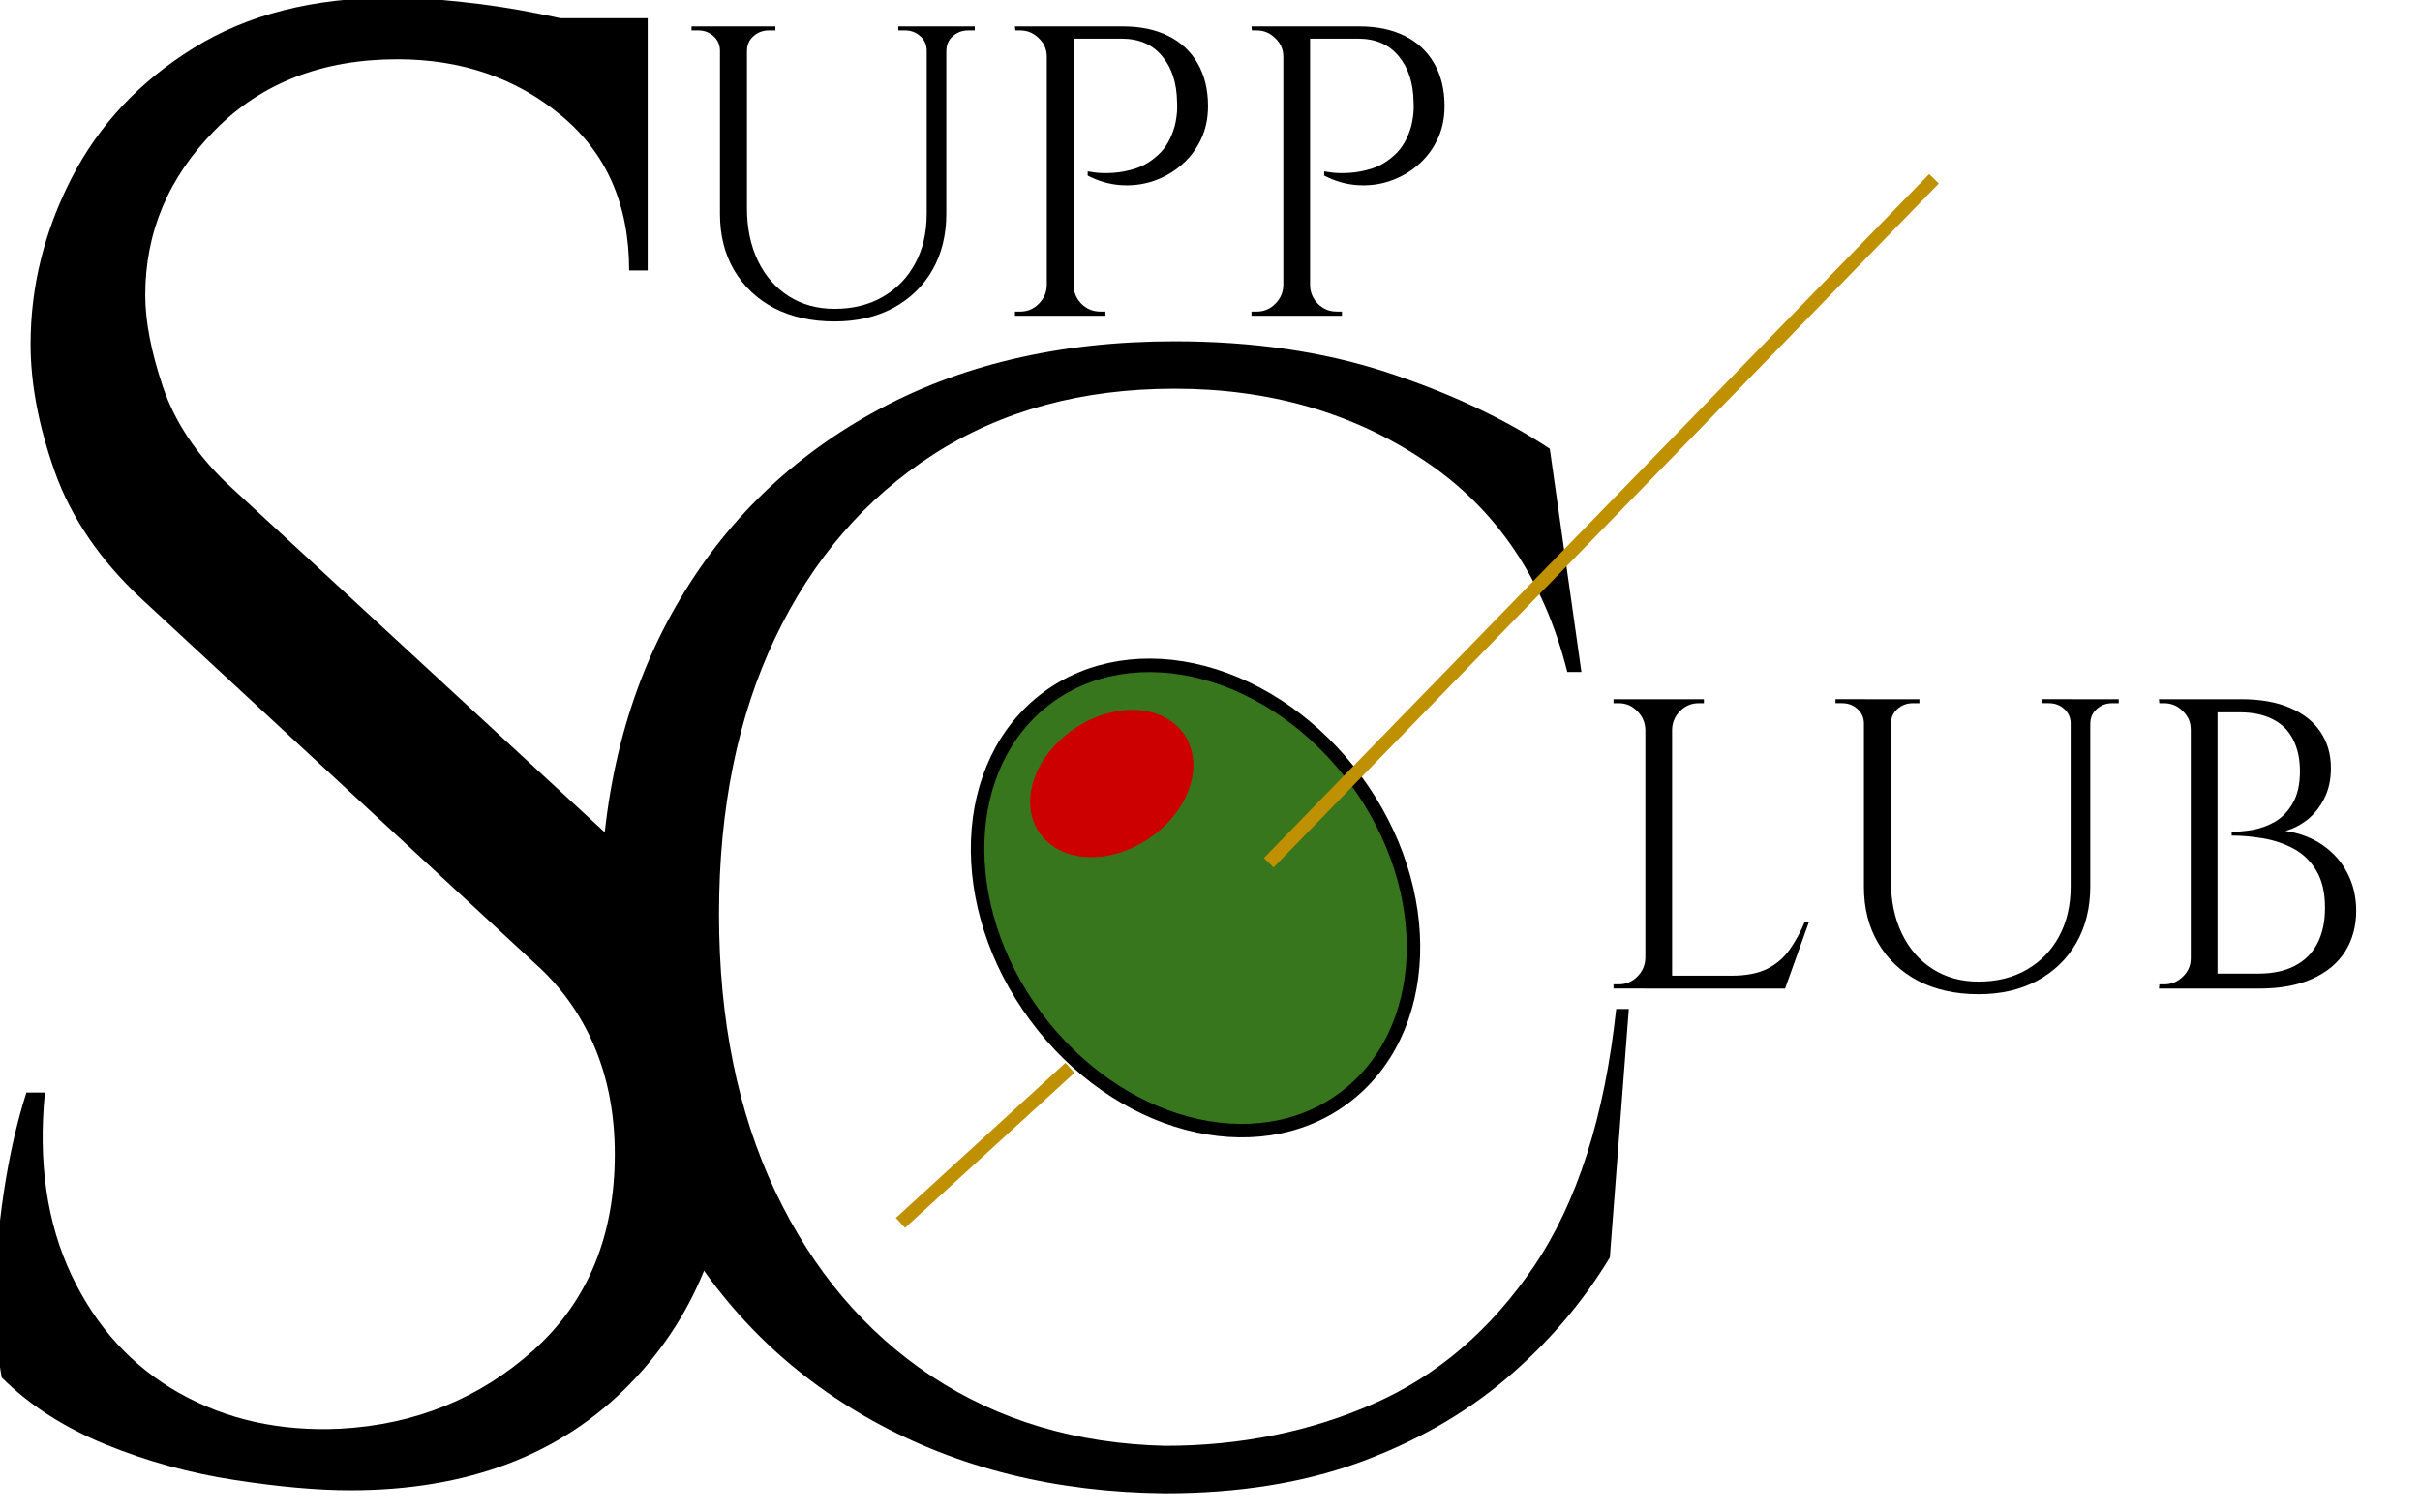
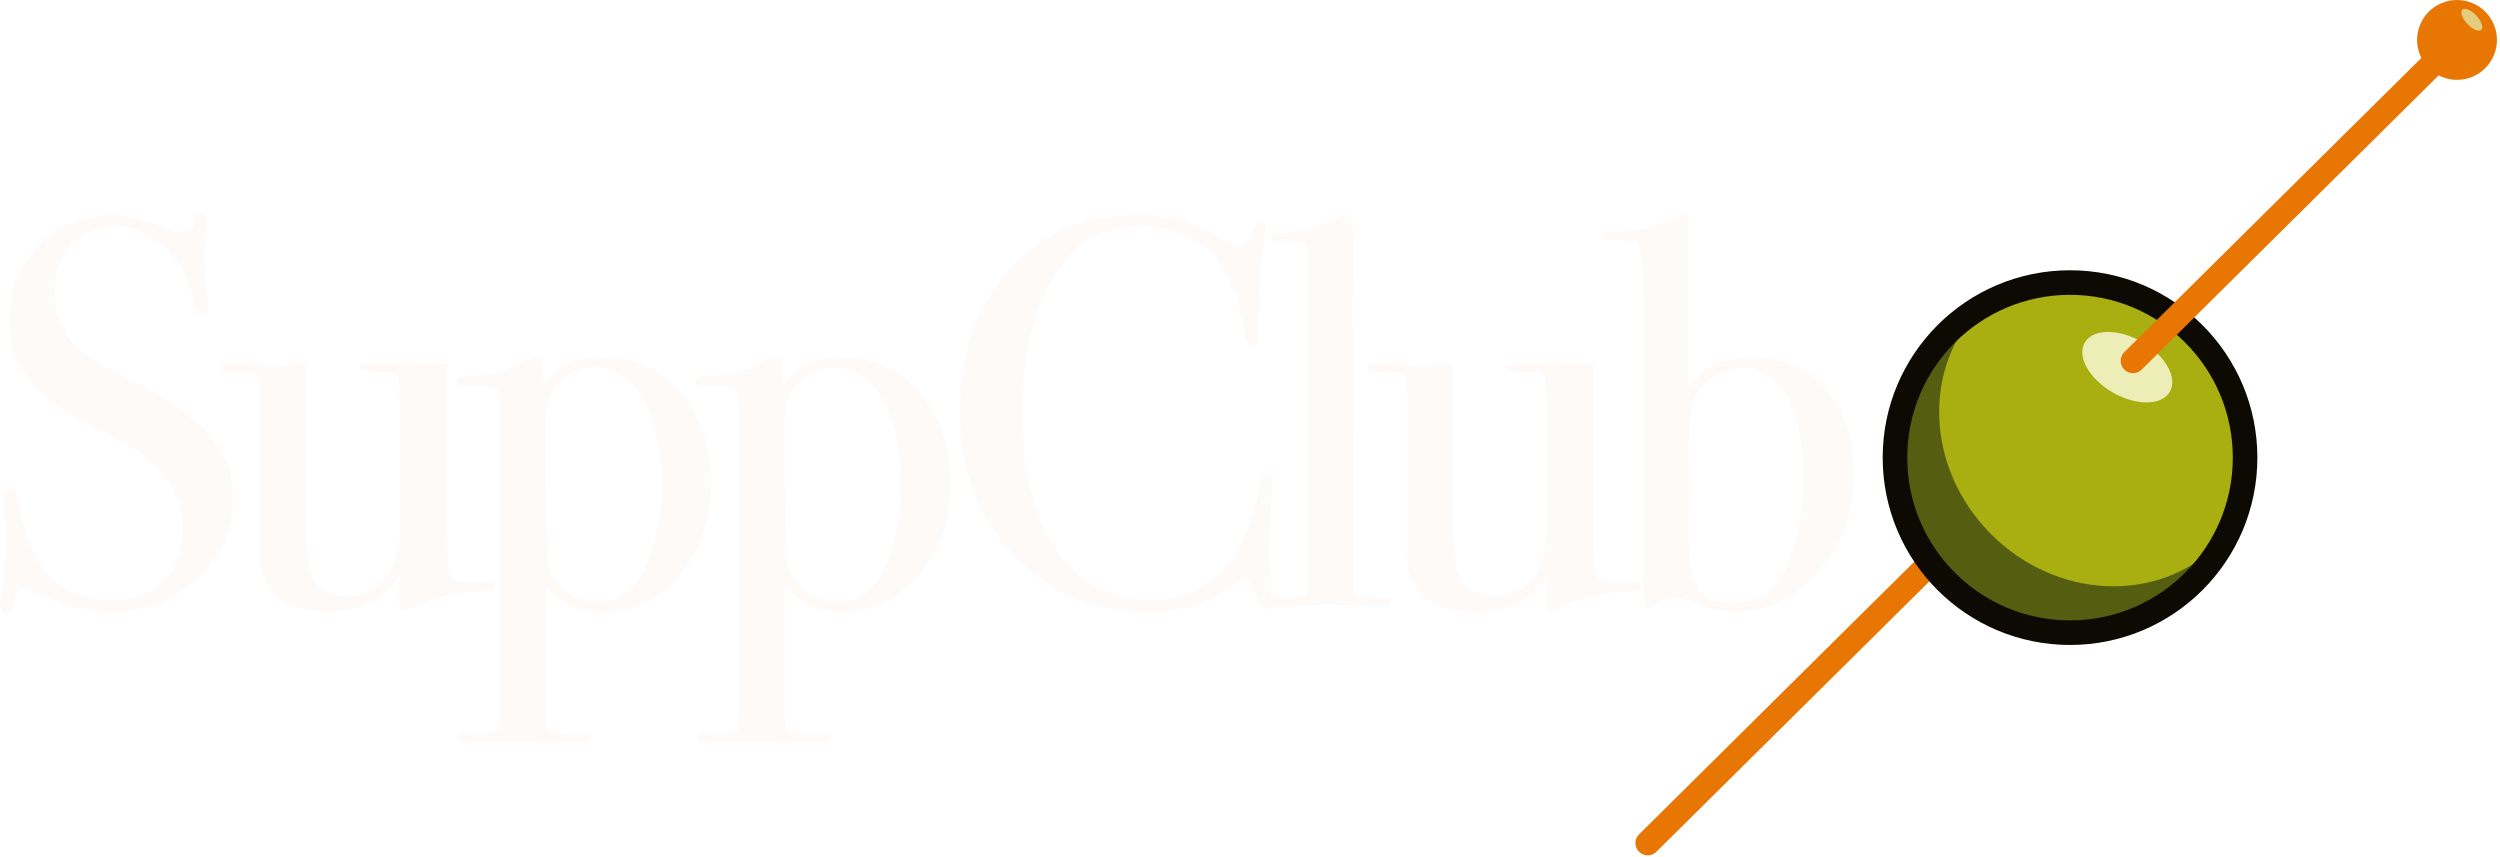
- <svg xmlns="http://www.w3.org/2000/svg" version="1.1" viewBox="0.0 0.0 179.415 112.076" fill="none" stroke="none" stroke-linecap="square" stroke-miterlimit="10">
-   <clipPath id="p.0">
-     <path d="m0 0l179.415 0l0 112.076l-179.415 0l0 -112.076z" clip-rule="nonzero" />
-   </clipPath>
-   <g clip-path="url(#p.0)">
-     <path fill="#000000" fill-opacity="0.0" d="m0 0l179.415 0l0 112.076l-179.415 0z" fill-rule="evenodd" />
-     <path fill="#000000" fill-opacity="0.0" d="m28.46 -12.569l130.394 0l0 161.606l-130.394 0z" fill-rule="evenodd" />
-     <path fill="#000000" d="m120.757 74.805l-1.406 18.422q-3.047 5.047 -7.688 8.984q-4.625 3.922 -10.906 6.219q-6.281 2.281 -14.375 2.281q-12.203 -0.109 -21.703 -5.391q-9.5 -5.281 -14.844 -14.844q-5.328 -9.562 -5.328 -22.594q0 -12.781 5.266 -22.344q5.281 -9.562 14.844 -14.891q9.562 -5.344 22.469 -5.344q8.688 0 15.672 2.281q6.984 2.281 12.141 5.687l2.344 16.547l-1.047 0q-2.594 -10.328 -10.578 -15.656q-7.969 -5.344 -18.531 -5.344q-10.312 0 -17.891 4.875q-7.562 4.859 -11.734 13.609q-4.156 8.734 -4.156 20.469q0 11.734 4.156 20.531q4.172 8.797 11.609 13.734q7.453 4.922 17.312 5.156q8.328 0 15.422 -3.109q7.109 -3.109 11.922 -10.203q4.812 -7.109 6.094 -19.078l0.938 0z" fill-rule="nonzero" />
-     <path fill="#000000" fill-opacity="0.0" d="m-18.139 -46.556l48.0 0l0 203.622l-48.0 0z" fill-rule="evenodd" />
-     <path fill="#000000" d="m29.018 -0.168q2.422 0 5.234 0.312q2.812 0.297 5.469 0.828q2.672 0.531 4.875 1.062q2.203 0.531 3.422 1.141l0 16.875l-1.375 0q0 -7.297 -5.016 -11.469q-5.016 -4.188 -12.156 -4.188q-8.359 0 -13.531 5.25q-5.172 5.234 -5.172 12.234q0 2.891 1.297 6.766q1.297 3.875 4.781 7.219l29.953 27.656q4.562 4.266 6.078 9.125q1.516 4.859 1.516 9.422q0 12.609 -7.672 20.516q-7.672 7.906 -20.75 7.906q-3.641 0 -8.594 -0.766q-4.937 -0.75 -9.578 -2.641q-4.625 -1.906 -7.672 -4.953q-0.453 -2.422 -0.453 -6.062q0 -3.656 0.609 -7.688q0.609 -4.031 1.672 -7.375l1.375 0q-0.766 7.75 1.969 13.531q2.734 5.766 7.969 8.734q5.25 2.969 11.953 2.656q8.359 -0.453 14.359 -5.844q6.0 -5.406 6.0 -14.516q0 -4.406 -1.516 -7.984q-1.516 -3.578 -4.406 -6.156l-29.188 -27.047q-4.563 -4.266 -6.391 -9.359q-1.812 -5.094 -1.812 -9.5q0 -6.375 3.031 -12.297q3.047 -5.938 9.047 -9.656q6 -3.734 14.672 -3.734zm19.0 1.516l0 3.203l-11.562 0l0 -3.203l11.562 0z" fill-rule="nonzero" />
-     <path fill="#000000" fill-opacity="0.0" d="m40.738 -15.029l102.646 0l0 56.567l-102.646 0z" fill-rule="evenodd" />
-     <path fill="#000000" d="m55.378 1.957l0 13.484q0 2.203 0.812 3.891q0.812 1.688 2.281 2.625q1.469 0.938 3.406 0.938q2.047 0 3.578 -0.891q1.547 -0.891 2.391 -2.469q0.859 -1.578 0.859 -3.703l0 -13.875l1.453 0l0 13.875q0 2.391 -1.031 4.188q-1.031 1.797 -2.906 2.812q-1.859 1.0 -4.344 1.0q-2.547 0 -4.469 -0.984q-1.906 -1.0 -2.969 -2.797q-1.062 -1.797 -1.062 -4.188l0 -13.906l2.0 0zm-1.906 0l0 1.828l-0.094 0q0 -0.672 -0.469 -1.094q-0.469 -0.438 -1.156 -0.438q0 0 -0.25 0q-0.234 0 -0.234 0l0 -0.297l2.203 0zm4.016 0l0 0.297q0 0 -0.25 0q-0.234 0 -0.234 0q-0.672 0 -1.156 0.438q-0.469 0.422 -0.469 1.094l-0.062 0l0 -1.828l2.172 0zm11.312 0l0 1.828l-0.094 0q0 -0.672 -0.469 -1.094q-0.469 -0.438 -1.156 -0.438q0 0 -0.25 0q-0.234 0 -0.234 0l0 -0.297l2.203 0zm3.469 0l0 0.297q0 0 -0.25 0q-0.234 0 -0.234 0q-0.672 0 -1.156 0.438q-0.469 0.422 -0.469 1.094l-0.062 0l0 -1.828l2.172 0zm6.932 0l4.047 0q1.953 0 3.359 0.703q1.422 0.703 2.188 2.047q0.766 1.328 0.766 3.156q0 1.422 -0.562 2.547q-0.547 1.109 -1.469 1.875q-0.906 0.766 -2.078 1.156q-1.156 0.375 -2.406 0.281q-1.234 -0.094 -2.406 -0.703l0 -0.312q0 0 0.516 0.078q0.531 0.078 1.344 0.031q0.812 -0.047 1.703 -0.328q0.906 -0.297 1.688 -1.031q0.797 -0.734 1.188 -2.062q0.094 -0.328 0.156 -0.828q0.062 -0.516 0.031 -1.0q-0.031 -2.125 -1.109 -3.406q-1.062 -1.297 -3.031 -1.297l-3.625 0q0 0 -0.078 -0.219q-0.062 -0.234 -0.141 -0.453q-0.078 -0.234 -0.078 -0.234zm0.391 0l0 21.453l-1.984 0l0 -21.453l1.984 0zm-1.891 19.219l0 2.234l-2.453 0l0 -0.312q0 0 0.188 0q0.203 0 0.203 0q0.797 0 1.359 -0.562q0.578 -0.562 0.609 -1.359l0.094 0zm0 -16.984l-0.094 0q0 -0.797 -0.594 -1.359q-0.578 -0.578 -1.375 -0.578q0 0 -0.188 0q-0.172 0 -0.172 0l-0.031 -0.297l2.453 0l0 2.234zm1.797 16.984l0.094 0q0.031 0.797 0.594 1.359q0.578 0.562 1.375 0.562q0 0 0.188 0q0.203 0 0.203 0l0 0.312l-2.453 0l0 -2.234zm17.238 -19.219l4.047 0q1.953 0 3.359 0.703q1.422 0.703 2.188 2.047q0.766 1.328 0.766 3.156q0 1.422 -0.562 2.547q-0.547 1.109 -1.469 1.875q-0.906 0.766 -2.078 1.156q-1.156 0.375 -2.406 0.281q-1.234 -0.094 -2.406 -0.703l0 -0.312q0 0 0.516 0.078q0.531 0.078 1.344 0.031q0.812 -0.047 1.703 -0.328q0.906 -0.297 1.688 -1.031q0.797 -0.734 1.188 -2.062q0.094 -0.328 0.156 -0.828q0.062 -0.516 0.031 -1.0q-0.031 -2.125 -1.109 -3.406q-1.062 -1.297 -3.031 -1.297l-3.625 0q0 0 -0.078 -0.219q-0.062 -0.234 -0.141 -0.453q-0.078 -0.234 -0.078 -0.234zm0.391 0l0 21.453l-1.984 0l0 -21.453l1.984 0zm-1.891 19.219l0 2.234l-2.453 0l0 -0.312q0 0 0.188 0q0.203 0 0.203 0q0.797 0 1.359 -0.562q0.578 -0.562 0.609 -1.359l0.094 0zm0 -16.984l-0.094 0q0 -0.797 -0.594 -1.359q-0.578 -0.578 -1.375 -0.578q0 0 -0.188 0q-0.172 0 -0.172 0l-0.031 -0.297l2.453 0l0 2.234zm1.797 16.984l0.094 0q0.031 0.797 0.594 1.359q0.578 0.562 1.375 0.562q0 0 0.188 0q0.203 0 0.203 0l0 0.312l-2.453 0l0 -2.234z" fill-rule="nonzero" />
-     <path fill="#000000" fill-opacity="0.0" d="m108.779 34.85l112.315 0l0 56.567l-112.315 0z" fill-rule="evenodd" />
-     <path fill="#000000" d="m123.967 51.837l0 21.453l-1.984 0l0 -21.453l1.984 0zm8.281 20.5l0 0.953l-8.375 0l0 -0.953l8.375 0zm1.875 -4.016l-1.781 4.969l-5.094 0l1.109 -0.953q1.625 0 2.641 -0.5q1.031 -0.516 1.672 -1.422q0.656 -0.922 1.141 -2.094l0.312 0zm-12.047 2.734l0 2.234l-2.453 0l0 -0.312q0 0 0.188 0q0.203 0 0.203 0q0.797 0 1.359 -0.562q0.578 -0.562 0.609 -1.359l0.094 0zm0 -16.984l-0.094 0q-0.031 -0.797 -0.609 -1.359q-0.562 -0.578 -1.359 -0.578q0 0 -0.203 0q-0.188 0 -0.188 0l0 -0.297l2.453 0l0 2.234zm1.797 0l0 -2.234l2.453 0l0 0.297q-0.031 0 -0.219 0q-0.172 0 -0.172 0q-0.797 0 -1.375 0.578q-0.562 0.562 -0.594 1.359l-0.094 0zm16.316 -2.234l0 13.484q0 2.203 0.812 3.891q0.812 1.688 2.281 2.625q1.469 0.938 3.406 0.938q2.047 0 3.578 -0.891q1.547 -0.891 2.391 -2.469q0.859 -1.578 0.859 -3.703l0 -13.875l1.453 0l0 13.875q0 2.391 -1.031 4.188q-1.031 1.797 -2.906 2.812q-1.859 1.0 -4.344 1.0q-2.547 0 -4.469 -0.984q-1.906 -1.0 -2.969 -2.797q-1.062 -1.797 -1.062 -4.188l0 -13.906l2.0 0zm-1.906 0l0 1.828l-0.094 0q0 -0.672 -0.469 -1.094q-0.469 -0.438 -1.156 -0.438q0 0 -0.25 0q-0.234 0 -0.234 0l0 -0.297l2.203 0zm4.016 0l0 0.297q0 0 -0.25 0q-0.234 0 -0.234 0q-0.672 0 -1.156 0.438q-0.469 0.422 -0.469 1.094l-0.062 0l0 -1.828l2.172 0zm11.312 0l0 1.828l-0.094 0q0 -0.672 -0.469 -1.094q-0.469 -0.438 -1.156 -0.438q0 0 -0.25 0q-0.234 0 -0.234 0l0 -0.297l2.203 0zm3.469 0l0 0.297q0 0 -0.25 0q-0.234 0 -0.234 0q-0.672 0 -1.156 0.438q-0.469 0.422 -0.469 1.094l-0.062 0l0 -1.828l2.172 0zm5.823 0l3.25 0q2.141 0 3.625 0.641q1.5 0.641 2.266 1.797q0.766 1.141 0.766 2.672q0 1.297 -0.5 2.266q-0.484 0.953 -1.25 1.562q-0.766 0.594 -1.625 0.828q1.625 0.25 2.797 1.078q1.188 0.828 1.812 2.078q0.641 1.234 0.641 2.766q0 1.719 -0.828 3.031q-0.828 1.297 -2.438 2.016q-1.609 0.719 -3.891 0.719l-3.391 0q0 0 0.016 -0.266q0.016 -0.281 0.016 -0.562q0 -0.281 0 -0.281l3.25 0q1.594 0 2.688 -0.562q1.109 -0.562 1.688 -1.656q0.578 -1.109 0.578 -2.656q0 -1.703 -0.656 -2.781q-0.656 -1.078 -1.703 -1.625q-1.031 -0.547 -2.25 -0.75q-1.203 -0.203 -2.312 -0.203l0 -0.281q0.703 0 1.562 -0.141q0.859 -0.156 1.656 -0.609q0.797 -0.469 1.312 -1.375q0.531 -0.906 0.531 -2.375q0 -1.375 -0.516 -2.359q-0.5 -0.984 -1.5 -1.484q-1.0 -0.516 -2.469 -0.516l-2.812 0q0 -0.031 -0.078 -0.25q-0.078 -0.234 -0.156 -0.469q-0.078 -0.25 -0.078 -0.25zm1.5 0l0 21.453l-1.984 0l0 -21.453l1.984 0zm-1.891 19.219l0 2.234l-2.453 0l0.031 -0.312q0.062 0 0.188 0q0.141 0 0.172 0q0.797 0 1.375 -0.562q0.594 -0.562 0.594 -1.359l0.094 0zm0 -16.984l-0.094 0q0 -0.797 -0.594 -1.359q-0.578 -0.578 -1.375 -0.578q-0.031 0 -0.172 0q-0.125 0 -0.188 0l-0.031 -0.297l2.453 0l0 2.234z" fill-rule="nonzero" />
-     <path fill="#38761d" d="m76.776 75.347l0 0c-6.062 -8.202 -5.667 -18.778 0.882 -23.622l0 0c3.145 -2.326 7.318 -2.993 11.6 -1.853c4.282 1.14 8.324 3.993 11.235 7.932l0 0c6.062 8.202 5.667 18.778 -0.882 23.622l0 0c-6.549 4.844 -16.773 2.123 -22.835 -6.079z" fill-rule="evenodd" />
-     <path stroke="#000000" stroke-width="1.0" stroke-linejoin="round" stroke-linecap="butt" d="m76.776 75.347l0 0c-6.062 -8.202 -5.667 -18.778 0.882 -23.622l0 0c3.145 -2.326 7.318 -2.993 11.6 -1.853c4.282 1.14 8.324 3.993 11.235 7.932l0 0c6.062 8.202 5.667 18.778 -0.882 23.622l0 0c-6.549 4.844 -16.773 2.123 -22.835 -6.079z" fill-rule="evenodd" />
-     <path fill="#cc0000" d="m84.912 61.742l0 0c-2.74 1.853 -6.075 1.719 -7.449 -0.299l0 0c-0.66 -0.969 -0.77 -2.252 -0.306 -3.566c0.464 -1.314 1.463 -2.552 2.779 -3.442l0 0c2.74 -1.853 6.075 -1.719 7.449 0.299l0 0c1.374 2.018 0.267 5.155 -2.472 7.008z" fill-rule="evenodd" />
-     <path stroke="#cc0000" stroke-width="1.0" stroke-linejoin="round" stroke-linecap="butt" d="m84.912 61.742l0 0c-2.74 1.853 -6.075 1.719 -7.449 -0.299l0 0c-0.66 -0.969 -0.77 -2.252 -0.306 -3.566c0.464 -1.314 1.463 -2.552 2.779 -3.442l0 0c2.74 -1.853 6.075 -1.719 7.449 0.299l0 0c1.374 2.018 0.267 5.155 -2.472 7.008z" fill-rule="evenodd" />
-     <path fill="#000000" fill-opacity="0.0" d="m94.06 63.963l49.323 -50.709" fill-rule="evenodd" />
-     <path stroke="#bf9000" stroke-width="1.0" stroke-linejoin="round" stroke-linecap="butt" d="m94.06 63.963l49.323 -50.709" fill-rule="evenodd" />
-     <path fill="#000000" fill-opacity="0.0" d="m79.324 79.167l-12.567 11.496" fill-rule="evenodd" />
-     <path stroke="#bf9000" stroke-width="1.0" stroke-linejoin="round" stroke-linecap="butt" d="m79.324 79.167l-12.567 11.496" fill-rule="evenodd" />
+ <svg xmlns="http://www.w3.org/2000/svg" viewBox="0 0 814 279" version="1.1">
+   <g id="SuppClub---Colors-+-Logo-+-Explore" stroke="none" stroke-width="1" fill="none" fill-rule="evenodd">
+     <g id="SuppClub-logo-Bodoni-type" transform="translate(0.303068, 0)">
+       <line x1="536.197" y1="274.5" x2="642.197" y2="169.5" id="Line" stroke="#E87602" stroke-width="8" stroke-linecap="round" />
+       <circle id="Oval" fill="#A9AF11" cx="673.697" cy="149" r="57" />
+       <ellipse id="Oval" fill="#EDEDB8" transform="translate(692.3427, 119.5532) rotate(30) translate(-692.3427, -119.5532) " cx="692.343" cy="119.553" rx="16" ry="9.5" />
+       <path d="M644.845,100.068 C625.319,119.594 626.744,152.677 648.027,173.961 C669.311,195.244 702.394,196.669 721.92,177.143 C723.069,175.994 724.146,174.798 725.15,173.56 C715.974,192.746 696.384,206 673.697,206 C642.217,206 616.697,180.48 616.697,149 C616.697,127.805 628.266,109.311 645.433,99.49 C645.236,99.681 645.04,99.874 644.845,100.068 Z" id="Combined-Shape" fill="#555D10" />
+       <circle id="Oval" stroke="#0D0A04" stroke-width="8" cx="673.697" cy="149" r="57" />
+       <line x1="694.197" y1="117.5" x2="800.197" y2="12.5" id="Line" stroke="#E87602" stroke-width="8" stroke-linecap="round" />
+       <circle id="Oval" fill="#E87602" cx="799.697" cy="13" r="13" />
+       <ellipse id="Oval" fill="#E4CD7F" transform="translate(804.5352, 6.430808) rotate(-43) translate(-804.5352, -6.430808) " cx="804.535" cy="6.431" rx="2" ry="4.5" />
+       <path d="M75.6,161.9 C75.6,172.22 71.67,181.01 63.81,188.27 C55.95,195.53 46.5,199.16 35.46,199.16 C28.98,199.16 21.24,197.18 12.24,193.22 C9.84,192.14 8.04,191.6 6.84,191.6 C5.4,191.6 4.5,193.34 4.14,196.82 C4.02,198.62 3.24,199.52 1.8,199.52 C0.6,199.52 0,198.8 0,197.36 C0,196.4 0.06,195.68 0.18,195.2 C1.14,187.88 1.62,181.1 1.62,174.86 C1.62,173.66 1.5,170.3 1.26,164.78 C1.14,164.06 1.08,163.1 1.08,161.9 C1.08,160.1 1.8,159.2 3.24,159.2 C4.44,159.2 5.28,160.64 5.76,163.52 C8.88,184.88 19.02,195.56 36.18,195.56 C43.5,195.56 49.17,193.49 53.19,189.35 C57.21,185.21 59.22,179.36 59.22,171.8 C59.22,165.08 57.27,159.35 53.37,154.61 C49.47,149.87 42.78,145.16 33.3,140.48 C21.9,134.84 13.98,129.38 9.54,124.1 C5.1,118.82 2.88,112.28 2.88,104.48 C2.88,94.52 6.09,86.3 12.51,79.82 C18.93,73.34 27.06,70.1 36.9,70.1 C40.98,70.1 46.62,71.48 53.82,74.24 C56.34,75.2 58.2,75.68 59.4,75.68 C60.72,75.68 61.59,75.44 62.01,74.96 C62.43,74.48 62.82,73.22 63.18,71.18 C63.42,69.98 64.08,69.38 65.16,69.38 C66.36,69.38 66.96,70.1 66.96,71.54 C66.96,72.5 66.9,73.22 66.78,73.7 C66.42,76.58 66.24,80.06 66.24,84.14 C66.24,89.9 66.54,94.46 67.14,97.82 L67.32,100.7 C67.44,102.02 66.9,102.68 65.7,102.68 C64.38,102.68 63.48,101.3 63,98.54 C61.68,91.46 58.56,85.55 53.64,80.81 C48.72,76.07 43.2,73.7 37.08,73.7 C31.08,73.7 26.31,75.62 22.77,79.46 C19.23,83.3 17.46,88.52 17.46,95.12 C17.46,102.8 20.04,108.98 25.2,113.66 C28.08,116.3 34.32,120.02 43.92,124.82 C55.2,130.46 63.3,136.19 68.22,142.01 C73.14,147.83 75.6,154.46 75.6,161.9 Z" id="Path" fill="#FDFAF8" fill-rule="nonzero" />
+       <path d="M160.697,190.88 C160.697,191.72 159.377,192.2 156.737,192.32 C147.377,192.92 139.157,194.96 132.077,198.44 C131.597,198.68 131.177,198.8 130.817,198.8 C130.097,198.8 129.737,198.32 129.737,197.36 L129.917,187.28 C124.397,195.2 116.657,199.16 106.697,199.16 C97.817,199.16 91.457,196.58 87.617,191.42 C86.057,189.26 85.127,187.28 84.827,185.48 C84.527,183.68 84.377,178.82 84.377,170.9 L84.377,129.68 C84.377,125.48 84.137,123.02 83.657,122.3 C83.177,121.58 81.557,121.16 78.797,121.04 L76.457,121.22 C73.217,121.46 71.597,120.98 71.597,119.78 C71.597,118.94 72.617,118.52 74.657,118.52 C76.817,118.52 79.937,118.64 84.017,118.88 C86.057,119 87.257,119.06 87.617,119.06 C91.817,119.06 95.717,118.88 99.317,118.52 L99.317,168.74 C99.317,177.98 99.917,184.1 101.117,187.1 C103.037,191.78 106.937,194.12 112.817,194.12 C119.177,194.12 123.857,191.48 126.857,186.2 C129.017,182.36 130.097,176.24 130.097,167.84 L130.097,139.94 C130.097,135.86 130.037,132.8 129.917,130.76 L129.557,124.82 C129.437,123.02 129.047,121.97 128.387,121.67 C127.727,121.37 126.377,121.22 124.337,121.22 C119.297,121.34 116.777,120.8 116.777,119.6 C116.777,118.88 118.037,118.52 120.557,118.52 L122.177,118.52 C123.137,118.64 126.317,118.7 131.717,118.7 C138.917,118.7 143.357,118.64 145.037,118.52 L145.037,168.74 C145.037,177.38 145.217,182.84 145.577,185.12 C145.937,187.4 146.867,188.72 148.367,189.08 C149.867,189.44 153.257,189.62 158.537,189.62 C159.977,189.62 160.697,190.04 160.697,190.88 Z" id="Path" fill="#FDFAF8" fill-rule="nonzero" />
+       <path d="M231.214,157.04 C231.214,169.04 227.824,179.06 221.044,187.1 C214.264,195.14 205.834,199.16 195.754,199.16 C187.834,199.16 181.714,196.28 177.394,190.52 L177.394,232.46 C177.394,235.1 177.484,236.66 177.664,237.14 C177.844,237.62 178.414,238.04 179.374,238.4 C181.174,238.76 184.654,238.94 189.814,238.94 C191.254,238.94 191.974,239.48 191.974,240.56 C191.974,241.4 191.194,241.82 189.634,241.82 L186.214,241.82 C185.374,241.82 183.994,241.82 182.074,241.82 C180.274,241.7 178.714,241.64 177.394,241.64 C176.674,241.64 174.694,241.7 171.454,241.82 C168.094,241.82 165.574,241.82 163.894,241.82 L154.354,241.82 C150.874,241.82 149.134,241.4 149.134,240.56 C149.134,239.48 149.854,238.94 151.294,238.94 L156.694,238.94 C160.174,238.94 162.034,238.16 162.274,236.6 C162.394,235.88 162.454,230.36 162.454,220.04 L162.454,130.4 C162.454,127.04 160.834,125.48 157.594,125.72 C152.794,125.48 150.274,125.36 150.034,125.36 C148.954,125.36 148.414,124.94 148.414,124.1 C148.414,123.02 149.734,122.48 152.374,122.48 C158.974,122.6 164.974,121.04 170.374,117.8 C171.934,116.84 173.134,116.36 173.974,116.36 C174.934,116.36 175.564,116.81 175.864,117.71 C176.164,118.61 176.374,121.34 176.494,125.9 C180.934,119.54 187.294,116.36 195.574,116.36 C206.014,116.36 214.564,120.17 221.224,127.79 C227.884,135.41 231.214,145.16 231.214,157.04 Z M215.194,157.22 C215.194,147.86 213.754,139.88 210.874,133.28 C207.034,124.16 201.094,119.6 193.054,119.6 C188.854,119.6 185.254,121.07 182.254,124.01 C179.254,126.95 177.634,130.52 177.394,134.72 C177.154,140 177.214,151.1 177.574,168.02 C177.694,176.54 177.874,181.67 178.114,183.41 C178.354,185.15 179.134,186.92 180.454,188.72 C183.934,193.64 188.434,196.1 193.954,196.1 C200.194,196.1 204.874,193.46 207.994,188.18 C212.794,180.14 215.194,169.82 215.194,157.22 Z" id="Shape" fill="#FDFAF8" fill-rule="nonzero" />
+       <path d="M309.111,157.04 C309.111,169.04 305.721,179.06 298.941,187.1 C292.161,195.14 283.731,199.16 273.651,199.16 C265.731,199.16 259.611,196.28 255.291,190.52 L255.291,232.46 C255.291,235.1 255.381,236.66 255.561,237.14 C255.741,237.62 256.311,238.04 257.271,238.4 C259.071,238.76 262.551,238.94 267.711,238.94 C269.151,238.94 269.871,239.48 269.871,240.56 C269.871,241.4 269.091,241.82 267.531,241.82 L264.111,241.82 C263.271,241.82 261.891,241.82 259.971,241.82 C258.171,241.7 256.611,241.64 255.291,241.64 C254.571,241.64 252.591,241.7 249.351,241.82 C245.991,241.82 243.471,241.82 241.791,241.82 L232.251,241.82 C228.771,241.82 227.031,241.4 227.031,240.56 C227.031,239.48 227.751,238.94 229.191,238.94 L234.591,238.94 C238.071,238.94 239.931,238.16 240.171,236.6 C240.291,235.88 240.351,230.36 240.351,220.04 L240.351,130.4 C240.351,127.04 238.731,125.48 235.491,125.72 C230.691,125.48 228.171,125.36 227.931,125.36 C226.851,125.36 226.311,124.94 226.311,124.1 C226.311,123.02 227.631,122.48 230.271,122.48 C236.871,122.6 242.871,121.04 248.271,117.8 C249.831,116.84 251.031,116.36 251.871,116.36 C252.831,116.36 253.461,116.81 253.761,117.71 C254.061,118.61 254.271,121.34 254.391,125.9 C258.831,119.54 265.191,116.36 273.471,116.36 C283.911,116.36 292.461,120.17 299.121,127.79 C305.781,135.41 309.111,145.16 309.111,157.04 Z M293.091,157.22 C293.091,147.86 291.651,139.88 288.771,133.28 C284.931,124.16 278.991,119.6 270.951,119.6 C266.751,119.6 263.151,121.07 260.151,124.01 C257.151,126.95 255.531,130.52 255.291,134.72 C255.051,140 255.111,151.1 255.471,168.02 C255.591,176.54 255.771,181.67 256.011,183.41 C256.251,185.15 257.031,186.92 258.351,188.72 C261.831,193.64 266.331,196.1 271.851,196.1 C278.091,196.1 282.771,193.46 285.891,188.18 C290.691,180.14 293.091,169.82 293.091,157.22 Z" id="Shape" fill="#FDFAF8" fill-rule="nonzero" />
+       <path d="M414.008,156.86 C414.008,156.62 413.888,158.24 413.648,161.72 C413.168,168.68 412.928,175.4 412.928,181.88 C412.928,182.6 413.048,184.07 413.288,186.29 C413.528,188.51 413.648,191.18 413.648,194.3 L413.648,195.92 C413.648,197.48 413.168,198.26 412.208,198.26 C411.248,198.26 410.408,197.36 409.688,195.56 C408.008,191.6 406.328,189.02 404.648,187.82 C396.008,195.38 385.628,199.16 373.508,199.16 C355.868,199.16 341.258,193.01 329.678,180.71 C318.098,168.41 312.308,152.9 312.308,134.18 C312.308,115.34 317.618,99.95 328.238,88.01 C338.858,76.07 352.568,70.1 369.368,70.1 C375.488,70.1 380.378,70.61 384.038,71.63 C387.698,72.65 392.228,74.72 397.628,77.84 C400.268,79.4 402.248,80.18 403.568,80.18 C404.648,80.18 405.668,79.22 406.628,77.3 C408.188,73.94 409.448,72.26 410.408,72.26 C411.368,72.26 411.848,72.74 411.848,73.7 C411.848,74.18 411.728,74.96 411.488,76.04 C410.168,81.8 409.508,92.6 409.508,108.44 C409.508,110.72 409.328,112.04 408.968,112.4 C408.608,112.76 408.128,112.94 407.528,112.94 C406.328,112.94 405.548,111.8 405.188,109.52 C403.628,99.92 401.408,92.78 398.528,88.1 C392.648,78.5 383.408,73.7 370.808,73.7 C361.088,73.7 353.408,76.94 347.768,83.42 C337.568,95.06 332.468,112.1 332.468,134.54 C332.468,154.58 336.668,170.12 345.068,181.16 C352.388,190.76 362.108,195.56 374.228,195.56 C380.468,195.56 386.168,194.03 391.328,190.97 C396.488,187.91 400.448,183.74 403.208,178.46 C406.328,172.34 408.548,165.68 409.868,158.48 C410.348,155.6 411.128,154.16 412.208,154.16 C413.408,154.16 414.008,155.06 414.008,156.86 Z" id="Path" fill="#FDFAF8" fill-rule="nonzero" />
+       <path d="M452.666,195.74 C452.666,196.82 451.886,197.36 450.326,197.36 L448.166,197.36 C447.926,197.36 444.746,197.24 438.626,197 L433.046,196.82 C432.086,196.82 427.286,197 418.646,197.36 C417.926,197.48 417.206,197.54 416.486,197.54 C414.686,197.66 413.786,197.12 413.786,195.92 C413.786,195.08 414.446,194.66 415.766,194.66 L420.446,194.66 C423.806,194.66 425.486,193.94 425.486,192.5 C425.606,191.78 425.666,187.1 425.666,178.46 L425.666,86.84 C425.666,82.88 425.546,80.72 425.306,80.36 C424.946,79.4 423.986,78.92 422.426,78.92 L420.986,78.92 L415.946,79.1 C414.266,79.1 413.426,78.56 413.426,77.48 C413.426,76.52 414.926,75.98 417.926,75.86 C423.686,75.5 429.026,74.18 433.946,71.9 L437.726,70.1 L439.166,69.56 C440.126,73.04 440.546,78.32 440.426,85.4 L440.246,98.18 L440.426,186.38 C440.426,189.98 440.486,192.11 440.606,192.77 C440.726,193.43 441.146,193.88 441.866,194.12 C441.986,194.24 444.206,194.36 448.526,194.48 C451.286,194.48 452.666,194.9 452.666,195.74 Z" id="Path" fill="#FDFAF8" fill-rule="nonzero" />
+       <path d="M534.163,190.88 C534.163,191.72 532.843,192.2 530.203,192.32 C520.843,192.92 512.623,194.96 505.543,198.44 C505.063,198.68 504.643,198.8 504.283,198.8 C503.563,198.8 503.203,198.32 503.203,197.36 L503.383,187.28 C497.863,195.2 490.123,199.16 480.163,199.16 C471.283,199.16 464.923,196.58 461.083,191.42 C459.523,189.26 458.593,187.28 458.293,185.48 C457.993,183.68 457.843,178.82 457.843,170.9 L457.843,129.68 C457.843,125.48 457.603,123.02 457.123,122.3 C456.643,121.58 455.023,121.16 452.263,121.04 L449.923,121.22 C446.683,121.46 445.063,120.98 445.063,119.78 C445.063,118.94 446.083,118.52 448.123,118.52 C450.283,118.52 453.403,118.64 457.483,118.88 C459.523,119 460.723,119.06 461.083,119.06 C465.283,119.06 469.183,118.88 472.783,118.52 L472.783,168.74 C472.783,177.98 473.383,184.1 474.583,187.1 C476.503,191.78 480.403,194.12 486.283,194.12 C492.643,194.12 497.323,191.48 500.323,186.2 C502.483,182.36 503.563,176.24 503.563,167.84 L503.563,139.94 C503.563,135.86 503.503,132.8 503.383,130.76 L503.023,124.82 C502.903,123.02 502.513,121.97 501.853,121.67 C501.193,121.37 499.843,121.22 497.803,121.22 C492.763,121.34 490.243,120.8 490.243,119.6 C490.243,118.88 491.503,118.52 494.023,118.52 L495.643,118.52 C496.603,118.64 499.783,118.7 505.183,118.7 C512.383,118.7 516.823,118.64 518.503,118.52 L518.503,168.74 C518.503,177.38 518.683,182.84 519.043,185.12 C519.403,187.4 520.333,188.72 521.833,189.08 C523.333,189.44 526.723,189.62 532.003,189.62 C533.443,189.62 534.163,190.04 534.163,190.88 Z" id="Path" fill="#FDFAF8" fill-rule="nonzero" />
+       <path d="M603.24,154.16 C603.24,166.64 599.46,177.26 591.9,186.02 C584.34,194.78 575.22,199.16 564.54,199.16 C560.82,199.16 556.92,198.38 552.84,196.82 C548.76,195.26 546,194.48 544.56,194.48 C543.24,194.48 541.74,195.05 540.06,196.19 C538.38,197.33 537.12,197.9 536.28,197.9 C535.32,197.9 534.84,195.92 534.84,191.96 L534.84,98.36 C534.84,86.24 534.06,79.7 532.5,78.74 C531.9,78.38 529.56,78.2 525.48,78.2 C522.6,78.2 521.16,77.72 521.16,76.76 C521.16,75.92 521.82,75.5 523.14,75.5 L525.66,75.5 C532.26,75.5 538.62,74.12 544.74,71.36 C546.54,70.52 547.8,70.1 548.52,70.1 L549.24,70.1 L549.24,126.62 C553.8,119.78 560.64,116.36 569.76,116.36 C579.84,116.36 587.94,119.81 594.06,126.71 C600.18,133.61 603.24,142.76 603.24,154.16 Z M586.86,155.06 C586.86,143.78 585.09,135.08 581.55,128.96 C578.01,122.84 573.06,119.78 566.7,119.78 C563.34,119.78 560.16,120.83 557.16,122.93 C554.16,125.03 552.12,127.64 551.04,130.76 C549.96,133.88 549.42,143.36 549.42,159.2 C549.42,175.76 549.84,185.6 550.68,188.72 C552,193.76 556.38,196.28 563.82,196.28 C570.9,196.28 576.12,193.58 579.48,188.18 C584.4,180.14 586.86,169.1 586.86,155.06 Z" id="Shape" fill="#FDFAF8" fill-rule="nonzero" />
+     </g>
  </g>
</svg>
